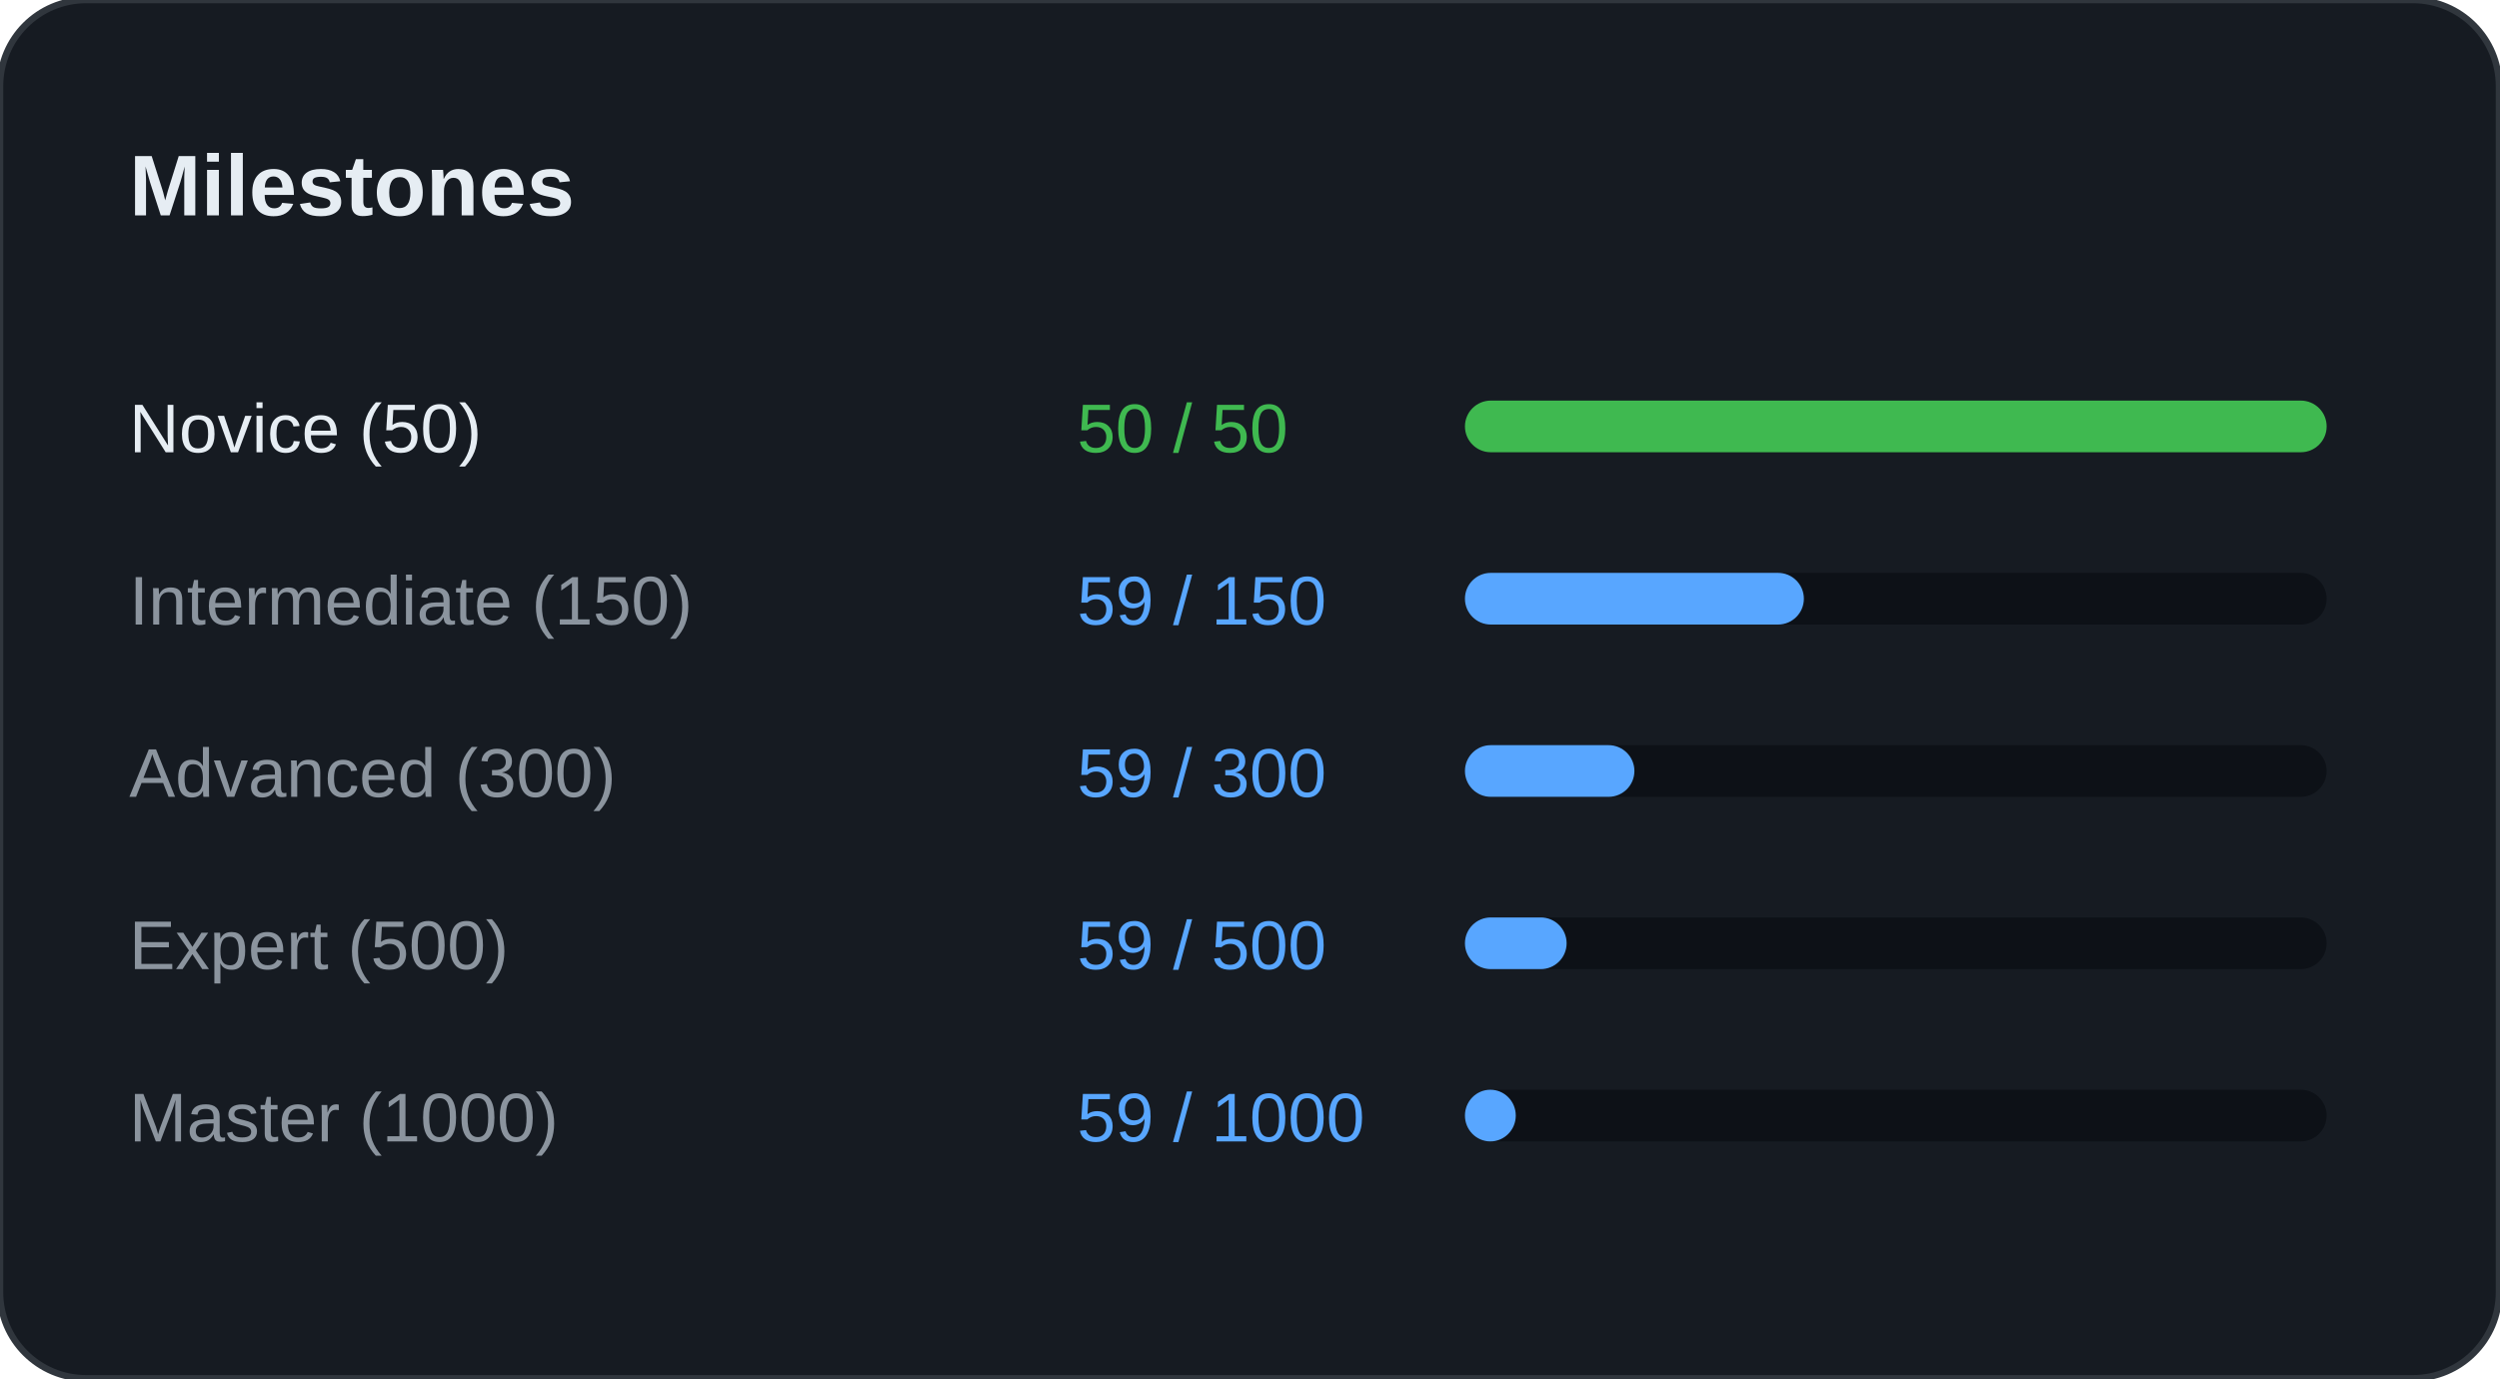
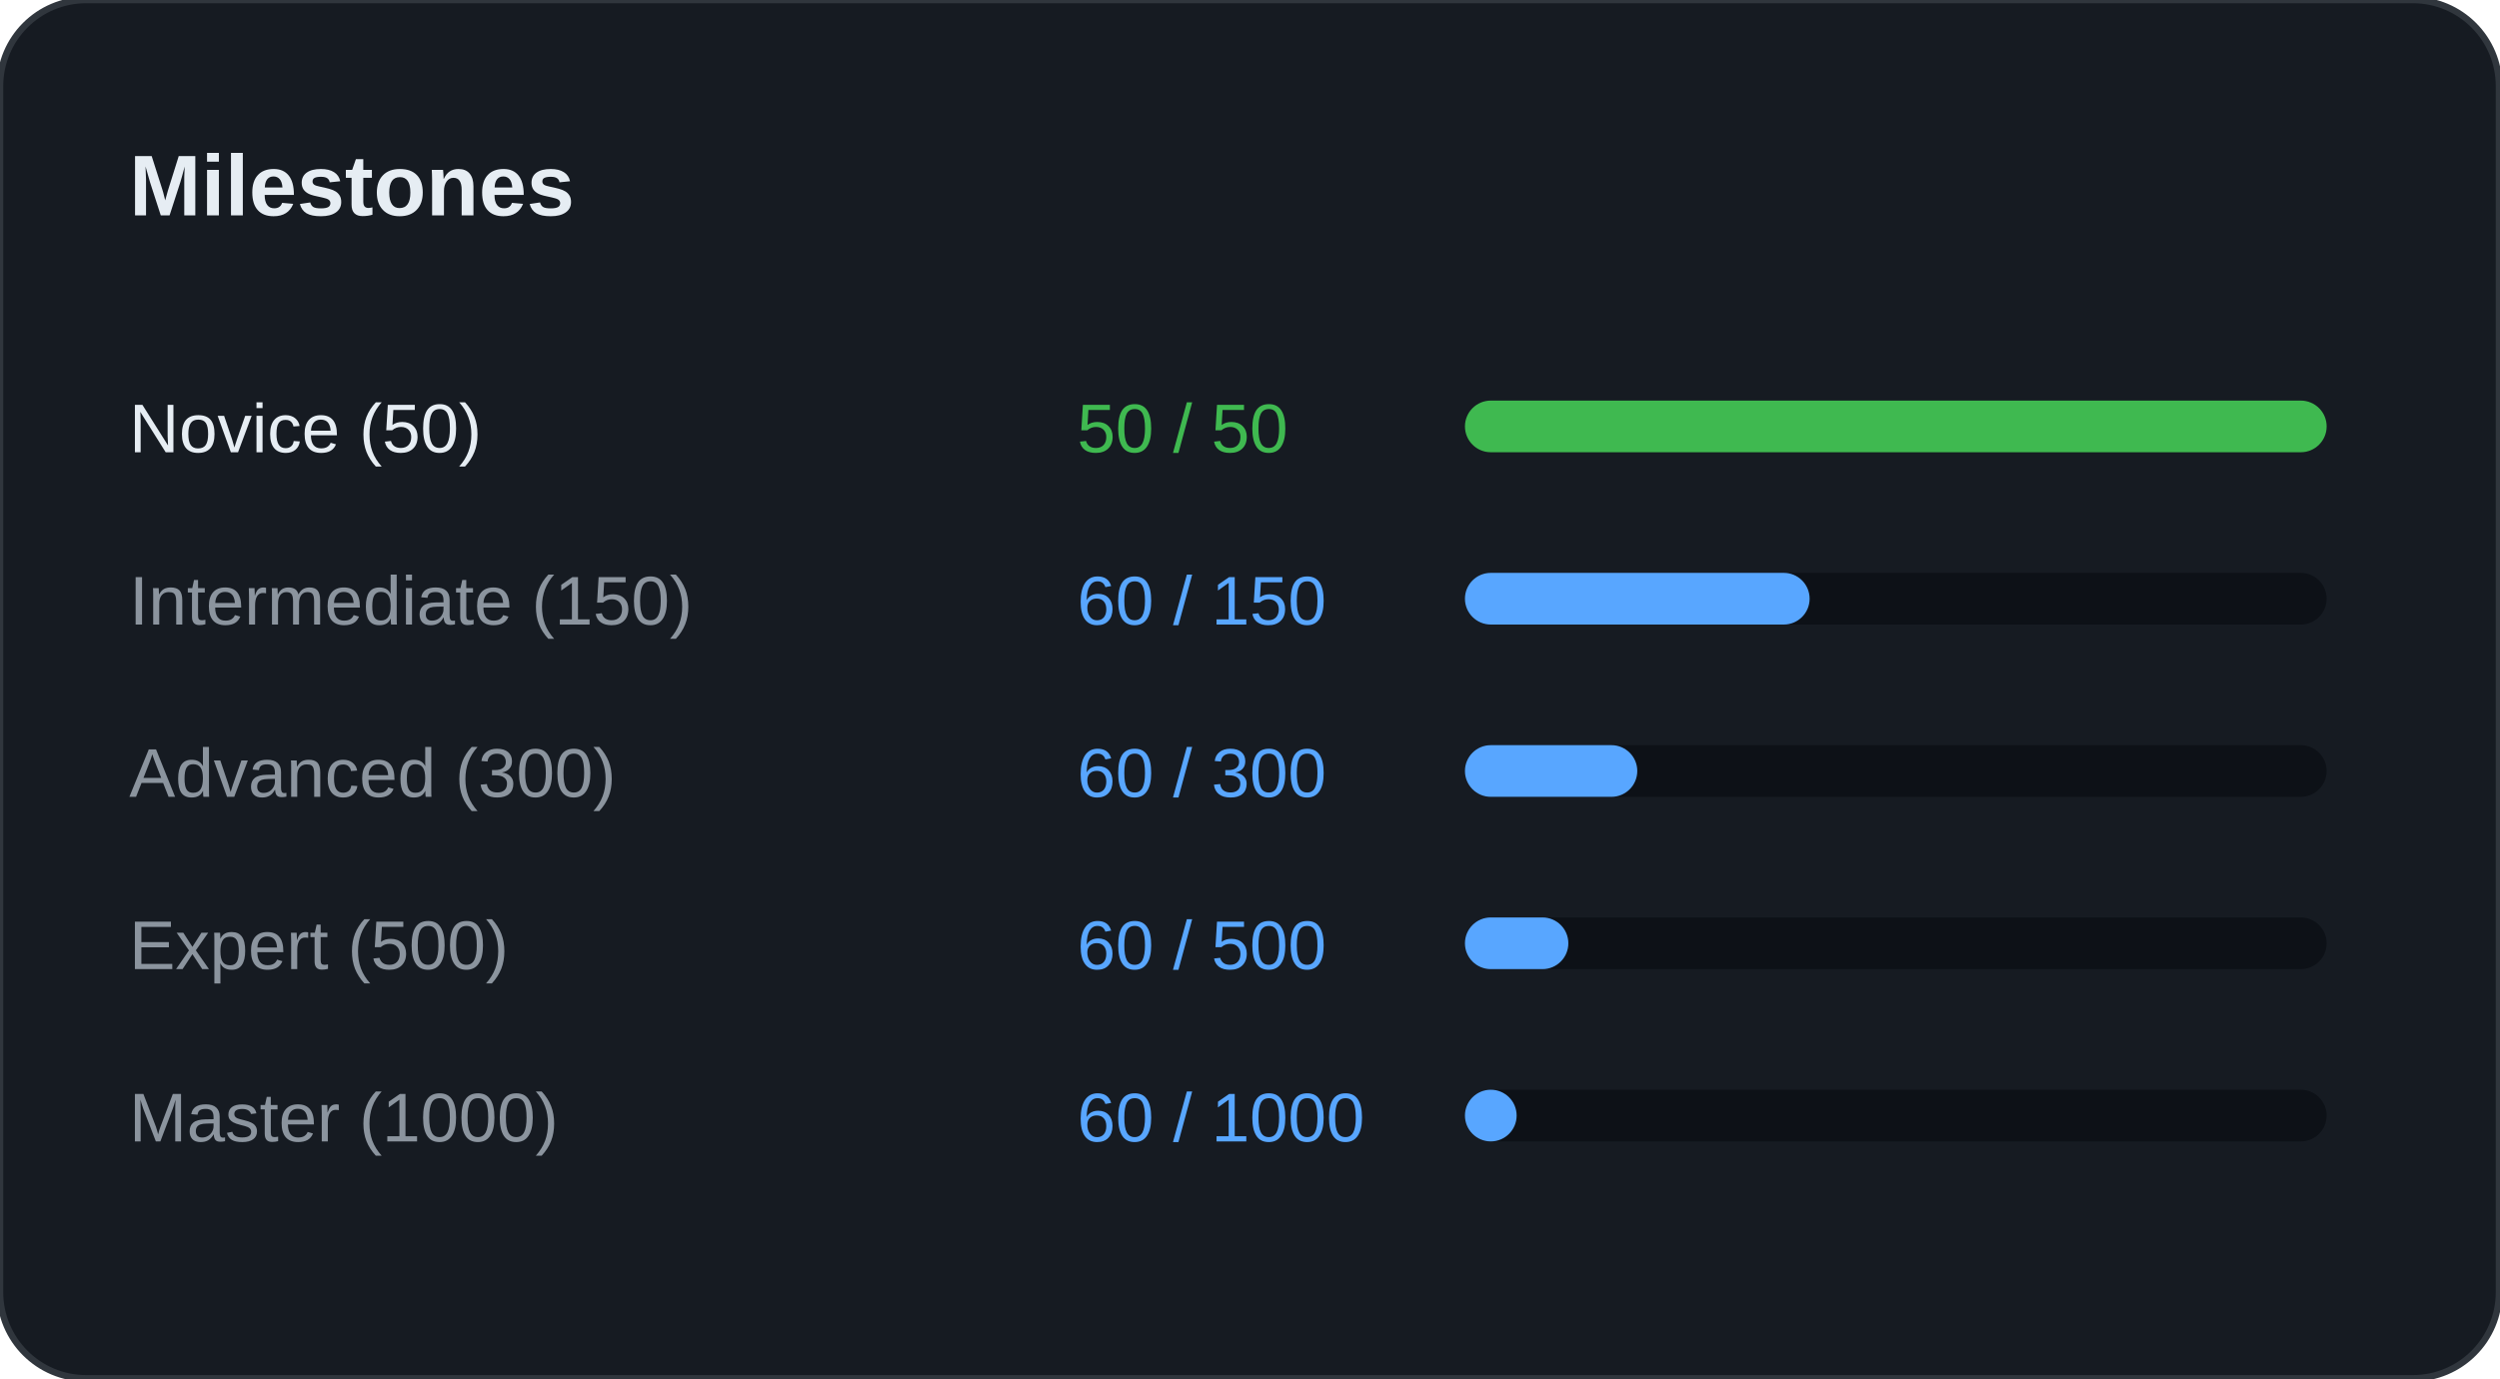
<svg xmlns="http://www.w3.org/2000/svg" width="100%" viewBox="0 0 580 320" preserveAspectRatio="xMidYMid meet">
  <rect width="580" height="320" rx="20" fill="#161B22" stroke="#30363D" stroke-width="1.5" />
  <text x="30" y="50" font-family="Segoe UI, Arial, sans-serif" font-size="20" font-weight="bold" fill="#E6EDF3">Milestones</text>
  <text x="30" y="105" font-family="Segoe UI, Arial, sans-serif" font-size="16" fill="#E6EDF3">Novice (50)</text>
  <text x="250" y="105" font-family="Segoe UI, Arial, sans-serif" font-size="16" fill="#3FB950">50 / 50</text>
  <rect x="340" y="93" width="200" height="12" rx="6" fill="#0D1117" />
  <rect x="340" y="93" width="200" height="12" rx="6" fill="#3FB950" />
  <text x="30" y="145" font-family="Segoe UI, Arial, sans-serif" font-size="16" fill="#8B949E">Intermediate (150)</text>
-   <text x="250" y="145" font-family="Segoe UI, Arial, sans-serif" font-size="16" fill="#58A6FF">59 / 150</text>
+   <text x="250" y="145" font-family="Segoe UI, Arial, sans-serif" font-size="16" fill="#58A6FF">60 / 150</text>
  <rect x="340" y="133" width="200" height="12" rx="6" fill="#0D1117" />
-   <rect x="340" y="133" width="78.667" height="12" rx="6" fill="#58A6FF" />
+   <rect x="340" y="133" width="80" height="12" rx="6" fill="#58A6FF" />
  <text x="30" y="185" font-family="Segoe UI, Arial, sans-serif" font-size="16" fill="#8B949E">Advanced (300)</text>
-   <text x="250" y="185" font-family="Segoe UI, Arial, sans-serif" font-size="16" fill="#58A6FF">59 / 300</text>
+   <text x="250" y="185" font-family="Segoe UI, Arial, sans-serif" font-size="16" fill="#58A6FF">60 / 300</text>
  <rect x="340" y="173" width="200" height="12" rx="6" fill="#0D1117" />
-   <rect x="340" y="173" width="39.333" height="12" rx="6" fill="#58A6FF" />
+   <rect x="340" y="173" width="40" height="12" rx="6" fill="#58A6FF" />
  <text x="30" y="225" font-family="Segoe UI, Arial, sans-serif" font-size="16" fill="#8B949E">Expert (500)</text>
-   <text x="250" y="225" font-family="Segoe UI, Arial, sans-serif" font-size="16" fill="#58A6FF">59 / 500</text>
+   <text x="250" y="225" font-family="Segoe UI, Arial, sans-serif" font-size="16" fill="#58A6FF">60 / 500</text>
  <rect x="340" y="213" width="200" height="12" rx="6" fill="#0D1117" />
-   <rect x="340" y="213" width="23.6" height="12" rx="6" fill="#58A6FF" />
+   <rect x="340" y="213" width="24" height="12" rx="6" fill="#58A6FF" />
  <text x="30" y="265" font-family="Segoe UI, Arial, sans-serif" font-size="16" fill="#8B949E">Master (1000)</text>
-   <text x="250" y="265" font-family="Segoe UI, Arial, sans-serif" font-size="16" fill="#58A6FF">59 / 1000</text>
+   <text x="250" y="265" font-family="Segoe UI, Arial, sans-serif" font-size="16" fill="#58A6FF">60 / 1000</text>
  <rect x="340" y="253" width="200" height="12" rx="6" fill="#0D1117" />
-   <rect x="340" y="253" width="11.8" height="12" rx="6" fill="#58A6FF" />
+   <rect x="340" y="253" width="12" height="12" rx="6" fill="#58A6FF" />
</svg>
